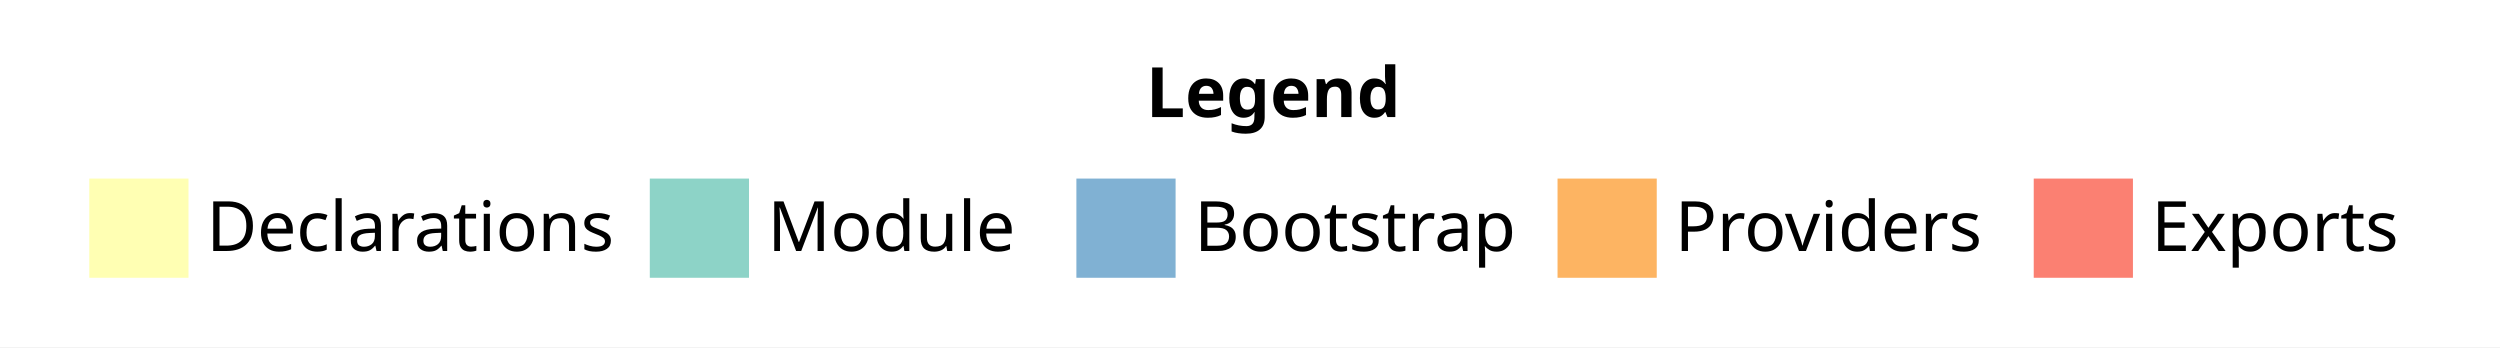
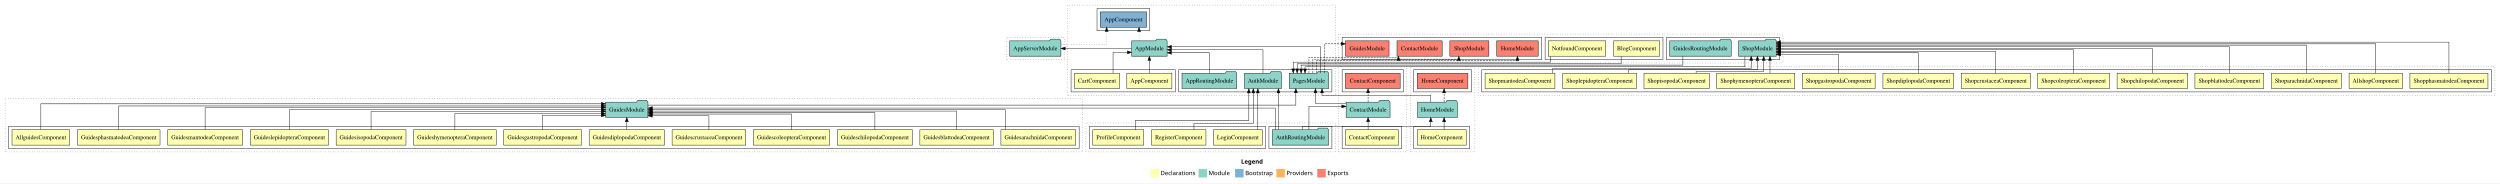
- <svg xmlns="http://www.w3.org/2000/svg" width="504pt" height="70pt" viewBox="0.00 0.00 504.00 70.00">
-   <g id="graph0" class="graph" transform="scale(1 1) rotate(0) translate(4 66)">
-     <polygon fill="white" stroke="transparent" points="-4,4 -4,-66 500,-66 500,4 -4,4" />
-     <text text-anchor="start" x="227.01" y="-42.4" font-family="Times-12" font-weight="bold" font-size="14.00">Legend</text>
-     <polygon fill="#ffffb3" stroke="transparent" points="14,-10 14,-30 34,-30 34,-10 14,-10" />
-     <text text-anchor="start" x="37.63" y="-15.4" font-family="Times-12" font-size="14.00">  Declarations</text>
-     <polygon fill="#8dd3c7" stroke="transparent" points="127,-10 127,-30 147,-30 147,-10 127,-10" />
-     <text text-anchor="start" x="150.73" y="-15.4" font-family="Times-12" font-size="14.00">  Module</text>
-     <polygon fill="#80b1d3" stroke="transparent" points="213,-10 213,-30 233,-30 233,-10 213,-10" />
-     <text text-anchor="start" x="236.78" y="-15.4" font-family="Times-12" font-size="14.00">  Bootstrap</text>
-     <polygon fill="#fdb462" stroke="transparent" points="310,-10 310,-30 330,-30 330,-10 310,-10" />
-     <text text-anchor="start" x="333.67" y="-15.4" font-family="Times-12" font-size="14.00">  Providers</text>
-     <polygon fill="#fb8072" stroke="transparent" points="406,-10 406,-30 426,-30 426,-10 406,-10" />
-     <text text-anchor="start" x="429.73" y="-15.4" font-family="Times-12" font-size="14.00">  Exports</text>
+ <svg xmlns="http://www.w3.org/2000/svg" width="5875pt" height="431pt" viewBox="0.00 0.00 5875.00 431.00">
+   <g id="graph0" class="graph" transform="scale(1 1) rotate(0) translate(4 427)">
+     <polygon fill="white" stroke="transparent" points="-4,4 -4,-427 5871,-427 5871,4 -4,4" />
+     <text text-anchor="start" x="2912.51" y="-42.4" font-family="Times-12" font-weight="bold" font-size="14.00">Legend</text>
+     <polygon fill="#ffffb3" stroke="transparent" points="2699.5,-10 2699.5,-30 2719.5,-30 2719.5,-10 2699.5,-10" />
+     <text text-anchor="start" x="2723.13" y="-15.4" font-family="Times-12" font-size="14.00">  Declarations</text>
+     <polygon fill="#8dd3c7" stroke="transparent" points="2812.5,-10 2812.5,-30 2832.5,-30 2832.5,-10 2812.5,-10" />
+     <text text-anchor="start" x="2836.23" y="-15.4" font-family="Times-12" font-size="14.00">  Module</text>
+     <polygon fill="#80b1d3" stroke="transparent" points="2898.5,-10 2898.5,-30 2918.5,-30 2918.5,-10 2898.5,-10" />
+     <text text-anchor="start" x="2922.28" y="-15.4" font-family="Times-12" font-size="14.00">  Bootstrap</text>
+     <polygon fill="#fdb462" stroke="transparent" points="2995.5,-10 2995.5,-30 3015.5,-30 3015.5,-10 2995.5,-10" />
+     <text text-anchor="start" x="3019.17" y="-15.4" font-family="Times-12" font-size="14.00">  Providers</text>
+     <polygon fill="#fb8072" stroke="transparent" points="3091.5,-10 3091.5,-30 3111.5,-30 3111.5,-10 3091.5,-10" />
+     <text text-anchor="start" x="3115.23" y="-15.4" font-family="Times-12" font-size="14.00">  Exports</text>
+     <g id="clust1" class="cluster">
+       <polygon fill="none" stroke="black" stroke-dasharray="1,5" points="2505,-203 2505,-415 3134,-415 3134,-203 2505,-203" />
+     </g>
+     <g id="clust2" class="cluster">
+       <polygon fill="none" stroke="black" points="2513,-211 2513,-263 2758,-263 2758,-211 2513,-211" />
+     </g>
+     <g id="clust5" class="cluster">
+       <polygon fill="none" stroke="black" points="2766,-211 2766,-263 3126,-263 3126,-211 2766,-211" />
+     </g>
+     <g id="clust7" class="cluster">
+       <polygon fill="none" stroke="black" points="2574,-355 2574,-407 2698,-407 2698,-355 2574,-355" />
+     </g>
+     <g id="clust15" class="cluster">
+       <polygon fill="none" stroke="black" stroke-dasharray="1,5" points="2361,-287 2361,-339 2497,-339 2497,-287 2361,-287" />
+     </g>
+     <g id="clust21" class="cluster">
+       <polygon fill="none" stroke="black" stroke-dasharray="1,5" points="2548,-70 2548,-138 3134,-138 3134,-70 2548,-70" />
+     </g>
+     <g id="clust22" class="cluster">
+       <polygon fill="none" stroke="black" points="2556,-78 2556,-130 2970,-130 2970,-78 2556,-78" />
+     </g>
+     <g id="clust26" class="cluster">
+       <polygon fill="none" stroke="black" points="2978,-78 2978,-130 3126,-130 3126,-78 2978,-78" />
+     </g>
+     <g id="clust36" class="cluster">
+       <polygon fill="none" stroke="black" stroke-dasharray="1,5" points="3142,-70 3142,-271 3302,-271 3302,-70 3142,-70" />
+     </g>
+     <g id="clust37" class="cluster">
+       <polygon fill="none" stroke="black" points="3150,-78 3150,-130 3290,-130 3290,-78 3150,-78" />
+     </g>
+     <g id="clust40" class="cluster">
+       <polygon fill="none" stroke="black" points="3150,-211 3150,-263 3294,-263 3294,-211 3150,-211" />
+     </g>
+     <g id="clust43" class="cluster">
+       <polygon fill="none" stroke="black" stroke-dasharray="1,5" points="8,-70 8,-195 2540,-195 2540,-70 8,-70" />
+     </g>
+     <g id="clust44" class="cluster">
+       <polygon fill="none" stroke="black" points="16,-78 16,-130 2532,-130 2532,-78 16,-78" />
+     </g>
+     <g id="clust68" class="cluster">
+       <polygon fill="none" stroke="black" stroke-dasharray="1,5" points="3310,-70 3310,-271 3462,-271 3462,-70 3310,-70" />
+     </g>
+     <g id="clust69" class="cluster">
+       <polygon fill="none" stroke="black" points="3318,-78 3318,-130 3450,-130 3450,-78 3318,-78" />
+     </g>
+     <g id="clust72" class="cluster">
+       <polygon fill="none" stroke="black" points="3318,-211 3318,-263 3454,-263 3454,-211 3318,-211" />
+     </g>
+     <g id="clust75" class="cluster">
+       <polygon fill="none" stroke="black" stroke-dasharray="1,5" points="3142,-279 3142,-347 4186,-347 4186,-279 3142,-279" />
+     </g>
+     <g id="clust76" class="cluster">
+       <polygon fill="none" stroke="black" points="3627,-287 3627,-339 3904,-339 3904,-287 3627,-287" />
+     </g>
+     <g id="clust79" class="cluster">
+       <polygon fill="none" stroke="black" points="3912,-287 3912,-339 4178,-339 4178,-287 3912,-287" />
+     </g>
+     <g id="clust80" class="cluster">
+       <polygon fill="none" stroke="black" points="3150,-287 3150,-339 3619,-339 3619,-287 3150,-287" />
+     </g>
+     <g id="clust101" class="cluster">
+       <polygon fill="none" stroke="black" stroke-dasharray="1,5" points="3470,-203 3470,-271 5859,-271 5859,-203 3470,-203" />
+     </g>
+     <g id="clust102" class="cluster">
+       <polygon fill="none" stroke="black" points="3478,-211 3478,-263 5851,-263 5851,-211 3478,-211" />
+     </g>
+     <g id="node1" class="node">
+       <polygon fill="#ffffb3" stroke="black" points="2749.94,-255 2644.06,-255 2644.06,-219 2749.94,-219 2749.94,-255" />
+       <text text-anchor="middle" x="2697" y="-232.8" font-family="Times,serif" font-size="14.00">AppComponent</text>
+     </g>
+     <g id="node3" class="node">
+       <polygon fill="#8dd3c7" stroke="black" points="2738.66,-331 2735.66,-335 2714.66,-335 2711.66,-331 2655.34,-331 2655.34,-295 2738.66,-295 2738.66,-331" />
+       <text text-anchor="middle" x="2697" y="-308.8" font-family="Times,serif" font-size="14.00">AppModule</text>
+     </g>
+     <g id="edge1" class="edge">
+       <path fill="none" stroke="black" d="M2697,-255.01C2697,-255.01 2697,-284.85 2697,-284.85" />
+       <polygon fill="black" stroke="black" points="2693.5,-284.85 2697,-294.85 2700.5,-284.85 2693.5,-284.85" />
+     </g>
+     <g id="node2" class="node">
+       <polygon fill="#ffffb3" stroke="black" points="2626.94,-255 2521.06,-255 2521.06,-219 2626.94,-219 2626.94,-255" />
+       <text text-anchor="middle" x="2574" y="-232.8" font-family="Times,serif" font-size="14.00">CartComponent</text>
+     </g>
+     <g id="edge2" class="edge">
+       <path fill="none" stroke="black" d="M2611.66,-255.31C2611.66,-275.15 2611.66,-304 2611.66,-304 2611.66,-304 2645.33,-304 2645.33,-304" />
+       <polygon fill="black" stroke="black" points="2645.33,-307.5 2655.33,-304 2645.33,-300.5 2645.33,-307.5" />
+     </g>
+     <g id="node7" class="node">
+       <polygon fill="#80b1d3" stroke="black" points="2690.44,-399 2581.56,-399 2581.56,-363 2690.44,-363 2690.44,-399" />
+       <text text-anchor="middle" x="2636" y="-376.8" font-family="Times,serif" font-size="14.00">AppComponent </text>
+     </g>
+     <g id="edge6" class="edge">
+       <path fill="none" stroke="black" stroke-dasharray="1,5" d="M2672.82,-331.22C2672.82,-331.22 2672.82,-352.73 2672.82,-352.73" />
+       <polygon fill="black" stroke="black" points="2669.32,-352.73 2672.82,-362.73 2676.32,-352.73 2669.32,-352.73" />
+     </g>
+     <g id="node8" class="node">
+       <polygon fill="#8dd3c7" stroke="black" points="2489.19,-331 2486.19,-335 2465.19,-335 2462.19,-331 2368.81,-331 2368.81,-295 2489.19,-295 2489.19,-331" />
+       <text text-anchor="middle" x="2429" y="-308.8" font-family="Times,serif" font-size="14.00">AppServerModule</text>
+     </g>
+     <g id="edge7" class="edge">
+       <path fill="none" stroke="black" d="M2655.12,-313C2655.12,-313 2499.23,-313 2499.23,-313" />
+       <polygon fill="black" stroke="black" points="2499.23,-309.5 2489.23,-313 2499.23,-316.5 2499.23,-309.5" />
+     </g>
+     <g id="node4" class="node">
+       <polygon fill="#8dd3c7" stroke="black" points="2902.27,-255 2899.27,-259 2878.27,-259 2875.27,-255 2773.73,-255 2773.73,-219 2902.27,-219 2902.27,-255" />
+       <text text-anchor="middle" x="2838" y="-232.8" font-family="Times,serif" font-size="14.00">AppRoutingModule</text>
+     </g>
+     <g id="edge3" class="edge">
+       <path fill="none" stroke="black" d="M2838,-255.03C2838,-274.58 2838,-303 2838,-303 2838,-303 2748.92,-303 2748.92,-303" />
+       <polygon fill="black" stroke="black" points="2748.92,-299.5 2738.92,-303 2748.92,-306.5 2748.92,-299.5" />
+     </g>
+     <g id="node5" class="node">
+       <polygon fill="#8dd3c7" stroke="black" points="3007.55,-255 3004.55,-259 2983.55,-259 2980.55,-255 2920.45,-255 2920.45,-219 3007.55,-219 3007.55,-255" />
+       <text text-anchor="middle" x="2964" y="-232.8" font-family="Times,serif" font-size="14.00">AuthModule</text>
+     </g>
+     <g id="edge4" class="edge">
+       <path fill="none" stroke="black" d="M2964,-255.04C2964,-276.66 2964,-310 2964,-310 2964,-310 2748.72,-310 2748.72,-310" />
+       <polygon fill="black" stroke="black" points="2748.72,-306.5 2738.72,-310 2748.72,-313.5 2748.72,-306.5" />
+     </g>
+     <g id="node6" class="node">
+       <polygon fill="#8dd3c7" stroke="black" points="3118.21,-255 3115.21,-259 3094.21,-259 3091.21,-255 3025.79,-255 3025.79,-219 3118.21,-219 3118.21,-255" />
+       <text text-anchor="middle" x="3072" y="-232.8" font-family="Times,serif" font-size="14.00">PagesModule</text>
+     </g>
+     <g id="edge5" class="edge">
+       <path fill="none" stroke="black" d="M3099.66,-255.15C3099.66,-278.76 3099.66,-317 3099.66,-317 3099.66,-317 2748.95,-317 2748.95,-317" />
+       <polygon fill="black" stroke="black" points="2748.95,-313.5 2738.95,-317 2748.95,-320.5 2748.95,-313.5" />
+     </g>
+     <g id="node37" class="node">
+       <polygon fill="#fb8072" stroke="black" points="3385.1,-331 3278.9,-331 3278.9,-295 3385.1,-295 3385.1,-331" />
+       <text text-anchor="middle" x="3332" y="-308.8" font-family="Times,serif" font-size="14.00">ContactModule </text>
+     </g>
+     <g id="edge40" class="edge">
+       <path fill="none" stroke="black" stroke-dasharray="5,2" d="M3072,-255.01C3072,-271.05 3072,-292 3072,-292 3072,-292 3282.45,-292 3282.45,-292 3282.45,-292 3282.45,-292.29 3282.45,-292.29" />
+       <polygon fill="black" stroke="black" points="3278.95,-284.92 3282.45,-294.92 3285.95,-284.92 3278.95,-284.92" />
+     </g>
+     <g id="node38" class="node">
+       <polygon fill="#fb8072" stroke="black" points="3260.21,-331 3157.79,-331 3157.79,-295 3260.21,-295 3260.21,-331" />
+       <text text-anchor="middle" x="3209" y="-308.8" font-family="Times,serif" font-size="14.00">GuidesModule </text>
+     </g>
+     <g id="edge41" class="edge">
+       <path fill="none" stroke="black" stroke-dasharray="5,2" d="M3108.88,-255.03C3108.88,-280.51 3108.88,-324 3108.88,-324 3108.88,-324 3147.77,-324 3147.77,-324" />
+       <polygon fill="black" stroke="black" points="3147.77,-327.5 3157.77,-324 3147.77,-320.5 3147.77,-327.5" />
+     </g>
+     <g id="node39" class="node">
+       <polygon fill="#fb8072" stroke="black" points="3610.76,-331 3513.24,-331 3513.24,-295 3610.76,-295 3610.76,-331" />
+       <text text-anchor="middle" x="3562" y="-308.8" font-family="Times,serif" font-size="14.00">HomeModule </text>
+     </g>
+     <g id="edge42" class="edge">
+       <path fill="none" stroke="black" stroke-dasharray="5,2" d="M3090.44,-255.15C3090.44,-268.74 3090.44,-285 3090.44,-285 3090.44,-285 3562,-285 3562,-285 3562,-285 3562,-285.98 3562,-285.98" />
+       <polygon fill="black" stroke="black" points="3558.5,-284.79 3562,-294.79 3565.5,-284.79 3558.5,-284.79" />
+     </g>
+     <g id="node40" class="node">
+       <polygon fill="#fb8072" stroke="black" points="3494.83,-331 3403.17,-331 3403.17,-295 3494.83,-295 3494.83,-331" />
+       <text text-anchor="middle" x="3449" y="-308.8" font-family="Times,serif" font-size="14.00">ShopModule </text>
+     </g>
+     <g id="edge43" class="edge">
+       <path fill="none" stroke="black" stroke-dasharray="5,2" d="M3081.22,-255.12C3081.22,-269.78 3081.22,-288 3081.22,-288 3081.22,-288 3424.3,-288 3424.3,-288 3424.3,-288 3424.3,-288.68 3424.3,-288.68" />
+       <polygon fill="black" stroke="black" points="3420.8,-284.83 3424.3,-294.83 3427.8,-284.83 3420.8,-284.83" />
+     </g>
+     <g id="edge8" class="edge">
+       <path fill="none" stroke="black" stroke-dasharray="1,5" d="M2489.5,-322C2537.51,-322 2596.59,-322 2596.59,-322 2596.59,-322 2596.59,-352.98 2596.59,-352.98" />
+       <polygon fill="black" stroke="black" points="2593.09,-352.98 2596.59,-362.98 2600.09,-352.98 2593.09,-352.98" />
+     </g>
+     <g id="node9" class="node">
+       <polygon fill="#ffffb3" stroke="black" points="2962.28,-122 2847.72,-122 2847.72,-86 2962.28,-86 2962.28,-122" />
+       <text text-anchor="middle" x="2905" y="-99.8" font-family="Times,serif" font-size="14.00">LoginComponent</text>
+     </g>
+     <g id="edge9" class="edge">
+       <path fill="none" stroke="black" d="M2951.85,-122.21C2951.85,-122.21 2951.85,-208.58 2951.85,-208.58" />
+       <polygon fill="black" stroke="black" points="2948.35,-208.58 2951.85,-218.58 2955.35,-208.58 2948.35,-208.58" />
+     </g>
+     <g id="node10" class="node">
+       <polygon fill="#ffffb3" stroke="black" points="2683.93,-122 2564.07,-122 2564.07,-86 2683.93,-86 2683.93,-122" />
+       <text text-anchor="middle" x="2624" y="-99.8" font-family="Times,serif" font-size="14.00">ProfileComponent</text>
+     </g>
+     <g id="edge10" class="edge">
+       <path fill="none" stroke="black" d="M2664,-122.13C2664,-132.71 2664,-144 2664,-144 2664,-144 2930.77,-144 2930.77,-144 2930.77,-144 2930.77,-208.63 2930.77,-208.63" />
+       <polygon fill="black" stroke="black" points="2927.27,-208.63 2930.77,-218.63 2934.27,-208.63 2927.27,-208.63" />
+     </g>
+     <g id="node11" class="node">
+       <polygon fill="#ffffb3" stroke="black" points="2829.98,-122 2702.02,-122 2702.02,-86 2829.98,-86 2829.98,-122" />
+       <text text-anchor="middle" x="2766" y="-99.8" font-family="Times,serif" font-size="14.00">RegisterComponent</text>
+     </g>
+     <g id="edge11" class="edge">
+       <path fill="none" stroke="black" d="M2801.8,-122.04C2801.8,-129.75 2801.8,-137 2801.8,-137 2801.8,-137 2941.31,-137 2941.31,-137 2941.31,-137 2941.31,-208.66 2941.31,-208.66" />
+       <polygon fill="black" stroke="black" points="2937.81,-208.66 2941.31,-218.66 2944.81,-208.66 2937.81,-208.66" />
+     </g>
+     <g id="node12" class="node">
+       <polygon fill="#8dd3c7" stroke="black" points="3118.17,-122 3115.17,-126 3094.17,-126 3091.17,-122 2985.83,-122 2985.83,-86 3118.17,-86 3118.17,-122" />
+       <text text-anchor="middle" x="3052" y="-99.8" font-family="Times,serif" font-size="14.00">AuthRoutingModule</text>
+     </g>
+     <g id="edge12" class="edge">
+       <path fill="none" stroke="black" d="M3000.4,-122.21C3000.4,-122.21 3000.4,-208.58 3000.4,-208.58" />
+       <polygon fill="black" stroke="black" points="2996.9,-208.58 3000.4,-218.58 3003.9,-208.58 2996.9,-208.58" />
+     </g>
+     <g id="node14" class="node">
+       <polygon fill="#8dd3c7" stroke="black" points="3262.6,-187 3259.6,-191 3238.6,-191 3235.6,-187 3159.4,-187 3159.4,-151 3262.6,-151 3262.6,-187" />
+       <text text-anchor="middle" x="3211" y="-164.8" font-family="Times,serif" font-size="14.00">ContactModule</text>
+     </g>
+     <g id="edge14" class="edge">
+       <path fill="none" stroke="black" d="M3072,-122.04C3072,-143.66 3072,-177 3072,-177 3072,-177 3149.24,-177 3149.24,-177" />
+       <polygon fill="black" stroke="black" points="3149.24,-180.5 3159.24,-177 3149.24,-173.5 3149.24,-180.5" />
+     </g>
+     <g id="node29" class="node">
+       <polygon fill="#8dd3c7" stroke="black" points="1518.71,-187 1515.71,-191 1494.71,-191 1491.71,-187 1419.29,-187 1419.29,-151 1518.71,-151 1518.71,-187" />
+       <text text-anchor="middle" x="1469" y="-164.8" font-family="Times,serif" font-size="14.00">GuidesModule</text>
+     </g>
+     <g id="edge29" class="edge">
+       <path fill="none" stroke="black" d="M2993.04,-122.13C2993.04,-142.57 2993.04,-173 2993.04,-173 2993.04,-173 1528.84,-173 1528.84,-173" />
+       <polygon fill="black" stroke="black" points="1528.84,-169.5 1518.84,-173 1528.84,-176.5 1528.84,-169.5" />
+     </g>
+     <g id="node31" class="node">
+       <polygon fill="#8dd3c7" stroke="black" points="3420.76,-187 3417.76,-191 3396.76,-191 3393.76,-187 3327.24,-187 3327.24,-151 3420.76,-151 3420.76,-187" />
+       <text text-anchor="middle" x="3374" y="-164.8" font-family="Times,serif" font-size="14.00">HomeModule</text>
+     </g>
+     <g id="edge31" class="edge">
+       <path fill="none" stroke="black" d="M3056.63,-122.06C3056.63,-126.49 3056.63,-130 3056.63,-130 3056.63,-130 3358.37,-130 3358.37,-130 3358.37,-130 3358.37,-140.87 3358.37,-140.87" />
+       <polygon fill="black" stroke="black" points="3354.87,-140.87 3358.37,-150.87 3361.87,-140.87 3354.87,-140.87" />
+     </g>
+     <g id="node13" class="node">
+       <polygon fill="#ffffb3" stroke="black" points="3282.38,-122 3157.62,-122 3157.62,-86 3282.38,-86 3282.38,-122" />
+       <text text-anchor="middle" x="3220" y="-99.8" font-family="Times,serif" font-size="14.00">ContactComponent</text>
+     </g>
+     <g id="edge13" class="edge">
+       <path fill="none" stroke="black" d="M3211,-122.11C3211,-122.11 3211,-140.99 3211,-140.99" />
+       <polygon fill="black" stroke="black" points="3207.5,-140.99 3211,-150.99 3214.5,-140.99 3207.5,-140.99" />
+     </g>
+     <g id="edge35" class="edge">
+       <path fill="none" stroke="black" d="M3159.29,-184C3125.41,-184 3087.37,-184 3087.37,-184 3087.37,-184 3087.37,-208.76 3087.37,-208.76" />
+       <polygon fill="black" stroke="black" points="3083.87,-208.76 3087.37,-218.76 3090.87,-208.76 3083.87,-208.76" />
+     </g>
+     <g id="node15" class="node">
+       <polygon fill="#fb8072" stroke="black" points="3286.38,-255 3157.62,-255 3157.62,-219 3286.38,-219 3286.38,-255" />
+       <text text-anchor="middle" x="3222" y="-232.8" font-family="Times,serif" font-size="14.00">ContactComponent </text>
+     </g>
+     <g id="edge15" class="edge">
+       <path fill="none" stroke="black" stroke-dasharray="5,2" d="M3211,-187.22C3211,-187.22 3211,-208.73 3211,-208.73" />
+       <polygon fill="black" stroke="black" points="3207.5,-208.73 3211,-218.73 3214.5,-208.73 3207.5,-208.73" />
+     </g>
+     <g id="node16" class="node">
+       <polygon fill="#ffffb3" stroke="black" points="159.77,-122 24.23,-122 24.23,-86 159.77,-86 159.77,-122" />
+       <text text-anchor="middle" x="92" y="-99.8" font-family="Times,serif" font-size="14.00">AllguidesComponent</text>
+     </g>
+     <g id="edge16" class="edge">
+       <path fill="none" stroke="black" d="M92,-122.32C92,-145.66 92,-183 92,-183 92,-183 1409.18,-183 1409.18,-183" />
+       <polygon fill="black" stroke="black" points="1409.18,-186.5 1419.18,-183 1409.18,-179.5 1409.18,-186.5" />
+     </g>
+     <g id="node17" class="node">
+       <polygon fill="#ffffb3" stroke="black" points="2523.9,-122 2348.1,-122 2348.1,-86 2523.9,-86 2523.9,-122" />
+       <text text-anchor="middle" x="2436" y="-99.8" font-family="Times,serif" font-size="14.00">GuidesarachnidaComponent</text>
+     </g>
+     <g id="edge17" class="edge">
+       <path fill="none" stroke="black" d="M2358.6,-122.11C2358.6,-141.34 2358.6,-169 2358.6,-169 2358.6,-169 1528.74,-169 1528.74,-169" />
+       <polygon fill="black" stroke="black" points="1528.74,-165.5 1518.74,-169 1528.74,-172.5 1528.74,-165.5" />
+     </g>
+     <g id="node18" class="node">
+       <polygon fill="#ffffb3" stroke="black" points="2330.3,-122 2157.7,-122 2157.7,-86 2330.3,-86 2330.3,-122" />
+       <text text-anchor="middle" x="2244" y="-99.8" font-family="Times,serif" font-size="14.00">GuidesblattodeaComponent</text>
+     </g>
+     <g id="edge18" class="edge">
+       <path fill="none" stroke="black" d="M2244,-122.27C2244,-140.56 2244,-166 2244,-166 2244,-166 1528.66,-166 1528.66,-166" />
+       <polygon fill="black" stroke="black" points="1528.66,-162.5 1518.66,-166 1528.66,-169.5 1528.66,-162.5" />
+     </g>
+     <g id="node19" class="node">
+       <polygon fill="#ffffb3" stroke="black" points="2140.2,-122 1963.8,-122 1963.8,-86 2140.2,-86 2140.2,-122" />
+       <text text-anchor="middle" x="2052" y="-99.8" font-family="Times,serif" font-size="14.00">GuideschilopodaComponent</text>
+     </g>
+     <g id="edge19" class="edge">
+       <path fill="none" stroke="black" d="M2052,-122.03C2052,-139.06 2052,-162 2052,-162 2052,-162 1528.71,-162 1528.71,-162" />
+       <polygon fill="black" stroke="black" points="1528.71,-158.5 1518.71,-162 1528.71,-165.5 1528.71,-158.5" />
+     </g>
+     <g id="node20" class="node">
+       <polygon fill="#ffffb3" stroke="black" points="1945.79,-122 1766.21,-122 1766.21,-86 1945.79,-86 1945.79,-122" />
+       <text text-anchor="middle" x="1856" y="-99.8" font-family="Times,serif" font-size="14.00">GuidescoleopteraComponent</text>
+     </g>
+     <g id="edge20" class="edge">
+       <path fill="none" stroke="black" d="M1856,-122.01C1856,-138.05 1856,-159 1856,-159 1856,-159 1528.8,-159 1528.8,-159" />
+       <polygon fill="black" stroke="black" points="1528.8,-155.5 1518.8,-159 1528.8,-162.5 1528.8,-155.5" />
+     </g>
+     <g id="node21" class="node">
+       <polygon fill="#ffffb3" stroke="black" points="1748.56,-122 1575.44,-122 1575.44,-86 1748.56,-86 1748.56,-122" />
+       <text text-anchor="middle" x="1662" y="-99.8" font-family="Times,serif" font-size="14.00">GuidescrustaceaComponent</text>
+     </g>
+     <g id="edge21" class="edge">
+       <path fill="none" stroke="black" d="M1662,-122.12C1662,-136.78 1662,-155 1662,-155 1662,-155 1528.7,-155 1528.7,-155" />
+       <polygon fill="black" stroke="black" points="1528.7,-151.5 1518.7,-155 1528.7,-158.5 1528.7,-151.5" />
+     </g>
+     <g id="node22" class="node">
+       <polygon fill="#ffffb3" stroke="black" points="1557.48,-122 1380.52,-122 1380.52,-86 1557.48,-86 1557.48,-122" />
+       <text text-anchor="middle" x="1469" y="-99.8" font-family="Times,serif" font-size="14.00">GuidesdiplopodaComponent</text>
+     </g>
+     <g id="edge22" class="edge">
+       <path fill="none" stroke="black" d="M1469,-122.11C1469,-122.11 1469,-140.99 1469,-140.99" />
+       <polygon fill="black" stroke="black" points="1465.5,-140.99 1469,-150.99 1472.5,-140.99 1465.5,-140.99" />
+     </g>
+     <g id="node23" class="node">
+       <polygon fill="#ffffb3" stroke="black" points="1362.41,-122 1179.59,-122 1179.59,-86 1362.41,-86 1362.41,-122" />
+       <text text-anchor="middle" x="1271" y="-99.8" font-family="Times,serif" font-size="14.00">GuidesgastropodaComponent</text>
+     </g>
+     <g id="edge23" class="edge">
+       <path fill="none" stroke="black" d="M1271,-122.19C1271,-137.18 1271,-156 1271,-156 1271,-156 1409.29,-156 1409.29,-156" />
+       <polygon fill="black" stroke="black" points="1409.29,-159.5 1419.29,-156 1409.29,-152.5 1409.29,-159.5" />
+     </g>
+     <g id="node24" class="node">
+       <polygon fill="#ffffb3" stroke="black" points="1162.07,-122 967.93,-122 967.93,-86 1162.07,-86 1162.07,-122" />
+       <text text-anchor="middle" x="1065" y="-99.8" font-family="Times,serif" font-size="14.00">GuideshymenopteraComponent</text>
+     </g>
+     <g id="edge24" class="edge">
+       <path fill="none" stroke="black" d="M1065,-122.03C1065,-138.4 1065,-160 1065,-160 1065,-160 1409.06,-160 1409.06,-160" />
+       <polygon fill="black" stroke="black" points="1409.06,-163.5 1419.06,-160 1409.06,-156.5 1409.06,-163.5" />
+     </g>
+     <g id="node25" class="node">
+       <polygon fill="#ffffb3" stroke="black" points="950.04,-122 785.96,-122 785.96,-86 950.04,-86 950.04,-122" />
+       <text text-anchor="middle" x="868" y="-99.8" font-family="Times,serif" font-size="14.00">GuidesisopodaComponent</text>
+     </g>
+     <g id="edge25" class="edge">
+       <path fill="none" stroke="black" d="M868,-122.3C868,-140.27 868,-165 868,-165 868,-165 1409.31,-165 1409.31,-165" />
+       <polygon fill="black" stroke="black" points="1409.31,-168.5 1419.31,-165 1409.31,-161.5 1409.31,-168.5" />
+     </g>
+     <g id="node26" class="node">
+       <polygon fill="#ffffb3" stroke="black" points="767.97,-122 584.03,-122 584.03,-86 767.97,-86 767.97,-122" />
+       <text text-anchor="middle" x="676" y="-99.8" font-family="Times,serif" font-size="14.00">GuideslepidopteraComponent</text>
+     </g>
+     <g id="edge26" class="edge">
+       <path fill="none" stroke="black" d="M676,-122.11C676,-141.34 676,-169 676,-169 676,-169 1409.39,-169 1409.39,-169" />
+       <polygon fill="black" stroke="black" points="1409.39,-172.5 1419.39,-169 1409.39,-165.5 1409.39,-172.5" />
+     </g>
+     <g id="node27" class="node">
+       <polygon fill="#ffffb3" stroke="black" points="565.91,-122 390.09,-122 390.09,-86 565.91,-86 565.91,-122" />
+       <text text-anchor="middle" x="478" y="-99.8" font-family="Times,serif" font-size="14.00">GuidesmantodeaComponent</text>
+     </g>
+     <g id="edge27" class="edge">
+       <path fill="none" stroke="black" d="M478,-122.03C478,-142.77 478,-174 478,-174 478,-174 1409.18,-174 1409.18,-174" />
+       <polygon fill="black" stroke="black" points="1409.18,-177.5 1419.18,-174 1409.18,-170.5 1409.18,-177.5" />
+     </g>
+     <g id="node28" class="node">
+       <polygon fill="#ffffb3" stroke="black" points="372.07,-122 177.93,-122 177.93,-86 372.07,-86 372.07,-122" />
+       <text text-anchor="middle" x="275" y="-99.8" font-family="Times,serif" font-size="14.00">GuidesphasmatodeaComponent</text>
+     </g>
+     <g id="edge28" class="edge">
+       <path fill="none" stroke="black" d="M275,-122.29C275,-144.21 275,-178 275,-178 275,-178 1409.22,-178 1409.22,-178" />
+       <polygon fill="black" stroke="black" points="1409.22,-181.5 1419.22,-178 1409.22,-174.5 1409.22,-181.5" />
+     </g>
+     <g id="edge36" class="edge">
+       <path fill="none" stroke="black" d="M1518.65,-180C1785.91,-180 3041.26,-180 3041.26,-180 3041.26,-180 3041.26,-208.96 3041.26,-208.96" />
+       <polygon fill="black" stroke="black" points="3037.76,-208.96 3041.26,-218.96 3044.76,-208.96 3037.76,-208.96" />
+     </g>
+     <g id="node30" class="node">
+       <polygon fill="#ffffb3" stroke="black" points="3441.55,-122 3326.45,-122 3326.45,-86 3441.55,-86 3441.55,-122" />
+       <text text-anchor="middle" x="3384" y="-99.8" font-family="Times,serif" font-size="14.00">HomeComponent</text>
+     </g>
+     <g id="edge30" class="edge">
+       <path fill="none" stroke="black" d="M3389.63,-122.11C3389.63,-122.11 3389.63,-140.99 3389.63,-140.99" />
+       <polygon fill="black" stroke="black" points="3386.13,-140.99 3389.63,-150.99 3393.13,-140.99 3386.13,-140.99" />
+     </g>
+     <g id="edge38" class="edge">
+       <path fill="none" stroke="black" d="M3358.37,-187.19C3358.37,-195.28 3358.37,-203 3358.37,-203 3358.37,-203 3102.74,-203 3102.74,-203 3102.74,-203 3102.74,-208.81 3102.74,-208.81" />
+       <polygon fill="black" stroke="black" points="3099.24,-208.81 3102.74,-218.81 3106.24,-208.81 3099.24,-208.81" />
+     </g>
+     <g id="node32" class="node">
+       <polygon fill="#fb8072" stroke="black" points="3445.54,-255 3326.46,-255 3326.46,-219 3445.54,-219 3445.54,-255" />
+       <text text-anchor="middle" x="3386" y="-232.8" font-family="Times,serif" font-size="14.00">HomeComponent </text>
+     </g>
+     <g id="edge32" class="edge">
+       <path fill="none" stroke="black" stroke-dasharray="5,2" d="M3389.63,-187.22C3389.63,-187.22 3389.63,-208.73 3389.63,-208.73" />
+       <polygon fill="black" stroke="black" points="3386.13,-208.73 3389.63,-218.73 3393.13,-208.73 3386.13,-208.73" />
+     </g>
+     <g id="node33" class="node">
+       <polygon fill="#ffffb3" stroke="black" points="3896.06,-331 3787.94,-331 3787.94,-295 3896.06,-295 3896.06,-331" />
+       <text text-anchor="middle" x="3842" y="-308.8" font-family="Times,serif" font-size="14.00">BlogComponent</text>
+     </g>
+     <g id="edge33" class="edge">
+       <path fill="none" stroke="black" d="M3805.66,-294.58C3805.66,-285.72 3805.66,-277 3805.66,-277 3805.66,-277 3044.34,-277 3044.34,-277 3044.34,-277 3044.34,-265.13 3044.34,-265.13" />
+       <polygon fill="black" stroke="black" points="3047.84,-265.13 3044.34,-255.13 3040.84,-265.13 3047.84,-265.13" />
+     </g>
+     <g id="node34" class="node">
+       <polygon fill="#ffffb3" stroke="black" points="3769.49,-331 3634.51,-331 3634.51,-295 3769.49,-295 3769.49,-331" />
+       <text text-anchor="middle" x="3702" y="-308.8" font-family="Times,serif" font-size="14.00">NotfoundComponent</text>
+     </g>
+     <g id="edge34" class="edge">
+       <path fill="none" stroke="black" d="M3639.76,-294.76C3639.76,-287.57 3639.76,-281 3639.76,-281 3639.76,-281 3035.12,-281 3035.12,-281 3035.12,-281 3035.12,-265.15 3035.12,-265.15" />
+       <polygon fill="black" stroke="black" points="3038.62,-265.15 3035.12,-255.15 3031.62,-265.15 3038.62,-265.15" />
+     </g>
+     <g id="node35" class="node">
+       <polygon fill="#8dd3c7" stroke="black" points="4064.32,-331 4061.32,-335 4040.32,-335 4037.32,-331 3919.68,-331 3919.68,-295 4064.32,-295 4064.32,-331" />
+       <text text-anchor="middle" x="3992" y="-308.8" font-family="Times,serif" font-size="14.00">GuidesRoutingModule</text>
+     </g>
+     <g id="edge37" class="edge">
+       <path fill="none" stroke="black" d="M3950.84,-294.87C3950.84,-284.69 3950.84,-274 3950.84,-274 3950.84,-274 3053.56,-274 3053.56,-274 3053.56,-274 3053.56,-265.07 3053.56,-265.07" />
+       <polygon fill="black" stroke="black" points="3057.06,-265.07 3053.56,-255.07 3050.06,-265.07 3057.06,-265.07" />
+     </g>
+     <g id="node36" class="node">
+       <polygon fill="#8dd3c7" stroke="black" points="4170.33,-331 4167.33,-335 4146.33,-335 4143.33,-331 4081.67,-331 4081.67,-295 4170.33,-295 4170.33,-331" />
+       <text text-anchor="middle" x="4126" y="-308.8" font-family="Times,serif" font-size="14.00">ShopModule</text>
+     </g>
+     <g id="edge39" class="edge">
+       <path fill="none" stroke="black" d="M4096.56,-294.51C4096.56,-282.86 4096.56,-270 4096.56,-270 4096.56,-270 3062.78,-270 3062.78,-270 3062.78,-270 3062.78,-265.04 3062.78,-265.04" />
+       <polygon fill="black" stroke="black" points="3066.28,-265.04 3062.78,-255.04 3059.28,-265.04 3066.28,-265.04" />
+     </g>
+     <g id="node41" class="node">
+       <polygon fill="#ffffb3" stroke="black" points="5641.67,-255 5516.33,-255 5516.33,-219 5641.67,-219 5641.67,-255" />
+       <text text-anchor="middle" x="5579" y="-232.8" font-family="Times,serif" font-size="14.00">AllshopComponent</text>
+     </g>
+     <g id="edge44" class="edge">
+       <path fill="none" stroke="black" d="M5579,-255.03C5579,-280.51 5579,-324 5579,-324 5579,-324 4180.28,-324 4180.28,-324" />
+       <polygon fill="black" stroke="black" points="4180.28,-320.5 4170.28,-324 4180.28,-327.5 4180.28,-320.5" />
+     </g>
+     <g id="node42" class="node">
+       <polygon fill="#ffffb3" stroke="black" points="5498.03,-255 5333.97,-255 5333.97,-219 5498.03,-219 5498.03,-255" />
+       <text text-anchor="middle" x="5416" y="-232.8" font-family="Times,serif" font-size="14.00">ShoparachnidaComponent</text>
+     </g>
+     <g id="edge45" class="edge">
+       <path fill="none" stroke="black" d="M5416,-255.23C5416,-279.93 5416,-321 5416,-321 5416,-321 4180.4,-321 4180.4,-321" />
+       <polygon fill="black" stroke="black" points="4180.4,-317.5 4170.4,-321 4180.4,-324.5 4180.4,-317.5" />
+     </g>
+     <g id="node43" class="node">
+       <polygon fill="#ffffb3" stroke="black" points="5315.93,-255 5154.07,-255 5154.07,-219 5315.93,-219 5315.93,-255" />
+       <text text-anchor="middle" x="5235" y="-232.8" font-family="Times,serif" font-size="14.00">ShopblattodeaComponent</text>
+     </g>
+     <g id="edge46" class="edge">
+       <path fill="none" stroke="black" d="M5235,-255.15C5235,-278.76 5235,-317 5235,-317 5235,-317 4180.5,-317 4180.5,-317" />
+       <polygon fill="black" stroke="black" points="4180.5,-313.5 4170.5,-317 4180.5,-320.5 4180.5,-313.5" />
+     </g>
+     <g id="node44" class="node">
+       <polygon fill="#ffffb3" stroke="black" points="5136.83,-255 4971.17,-255 4971.17,-219 5136.83,-219 5136.83,-255" />
+       <text text-anchor="middle" x="5054" y="-232.8" font-family="Times,serif" font-size="14.00">ShopchilopodaComponent</text>
+     </g>
+     <g id="edge47" class="edge">
+       <path fill="none" stroke="black" d="M5054,-255.01C5054,-277.49 5054,-313 5054,-313 5054,-313 4180.45,-313 4180.45,-313" />
+       <polygon fill="black" stroke="black" points="4180.45,-309.5 4170.45,-313 4180.45,-316.5 4180.45,-309.5" />
+     </g>
+     <g id="node45" class="node">
+       <polygon fill="#ffffb3" stroke="black" points="4953.42,-255 4784.58,-255 4784.58,-219 4953.42,-219 4953.42,-255" />
+       <text text-anchor="middle" x="4869" y="-232.8" font-family="Times,serif" font-size="14.00">ShopcoleopteraComponent</text>
+     </g>
+     <g id="edge48" class="edge">
+       <path fill="none" stroke="black" d="M4869,-255.04C4869,-276.66 4869,-310 4869,-310 4869,-310 4180.25,-310 4180.25,-310" />
+       <polygon fill="black" stroke="black" points="4180.25,-306.5 4170.25,-310 4180.25,-313.5 4180.25,-306.5" />
+     </g>
+     <g id="node46" class="node">
+       <polygon fill="#ffffb3" stroke="black" points="4767.18,-255 4604.82,-255 4604.82,-219 4767.18,-219 4767.18,-255" />
+       <text text-anchor="middle" x="4686" y="-232.8" font-family="Times,serif" font-size="14.00">ShopcrustaceaComponent</text>
+     </g>
+     <g id="edge49" class="edge">
+       <path fill="none" stroke="black" d="M4686,-255.13C4686,-275.57 4686,-306 4686,-306 4686,-306 4180.41,-306 4180.41,-306" />
+       <polygon fill="black" stroke="black" points="4180.41,-302.5 4170.41,-306 4180.41,-309.5 4180.41,-302.5" />
+     </g>
+     <g id="node47" class="node">
+       <polygon fill="#ffffb3" stroke="black" points="4587.11,-255 4420.89,-255 4420.89,-219 4587.11,-219 4587.11,-255" />
+       <text text-anchor="middle" x="4504" y="-232.8" font-family="Times,serif" font-size="14.00">ShopdiplopodaComponent</text>
+     </g>
+     <g id="edge50" class="edge">
+       <path fill="none" stroke="black" d="M4504,-255.03C4504,-274.58 4504,-303 4504,-303 4504,-303 4180.47,-303 4180.47,-303" />
+       <polygon fill="black" stroke="black" points="4180.47,-299.5 4170.47,-303 4180.47,-306.5 4180.47,-299.5" />
+     </g>
+     <g id="node48" class="node">
+       <polygon fill="#ffffb3" stroke="black" points="4402.54,-255 4231.46,-255 4231.46,-219 4402.54,-219 4402.54,-255" />
+       <text text-anchor="middle" x="4317" y="-232.8" font-family="Times,serif" font-size="14.00">ShopgastropodaComponent</text>
+     </g>
+     <g id="edge51" class="edge">
+       <path fill="none" stroke="black" d="M4317,-255.27C4317,-273.56 4317,-299 4317,-299 4317,-299 4180.3,-299 4180.3,-299" />
+       <polygon fill="black" stroke="black" points="4180.3,-295.5 4170.3,-299 4180.3,-302.5 4180.3,-295.5" />
+     </g>
+     <g id="node49" class="node">
+       <polygon fill="#ffffb3" stroke="black" points="4213.7,-255 4030.3,-255 4030.3,-219 4213.7,-219 4213.7,-255" />
+       <text text-anchor="middle" x="4122" y="-232.8" font-family="Times,serif" font-size="14.00">ShophymenopteraComponent</text>
+     </g>
+     <g id="edge52" class="edge">
+       <path fill="none" stroke="black" d="M4155.44,-255.01C4155.44,-255.01 4155.44,-284.85 4155.44,-284.85" />
+       <polygon fill="black" stroke="black" points="4151.94,-284.85 4155.44,-294.85 4158.94,-284.85 4151.94,-284.85" />
+     </g>
+     <g id="node50" class="node">
+       <polygon fill="#ffffb3" stroke="black" points="4012.67,-255 3859.33,-255 3859.33,-219 4012.67,-219 4012.67,-255" />
+       <text text-anchor="middle" x="3936" y="-232.8" font-family="Times,serif" font-size="14.00">ShopisopodaComponent</text>
+     </g>
+     <g id="edge53" class="edge">
+       <path fill="none" stroke="black" d="M3981.83,-255.17C3981.83,-257.45 3981.83,-259 3981.83,-259 3981.83,-259 4140.72,-259 4140.72,-259 4140.72,-259 4140.72,-284.72 4140.72,-284.72" />
+       <polygon fill="black" stroke="black" points="4137.22,-284.72 4140.72,-294.72 4144.22,-284.72 4137.22,-284.72" />
+     </g>
+     <g id="node51" class="node">
+       <polygon fill="#ffffb3" stroke="black" points="3841.59,-255 3668.41,-255 3668.41,-219 3841.59,-219 3841.59,-255" />
+       <text text-anchor="middle" x="3755" y="-232.8" font-family="Times,serif" font-size="14.00">ShoplepidopteraComponent</text>
+     </g>
+     <g id="edge54" class="edge">
+       <path fill="none" stroke="black" d="M3823.6,-255.06C3823.6,-259.49 3823.6,-263 3823.6,-263 3823.6,-263 4126,-263 4126,-263 4126,-263 4126,-284.95 4126,-284.95" />
+       <polygon fill="black" stroke="black" points="4122.5,-284.95 4126,-294.95 4129.5,-284.95 4122.5,-284.95" />
+     </g>
+     <g id="node52" class="node">
+       <polygon fill="#ffffb3" stroke="black" points="3650.04,-255 3485.96,-255 3485.96,-219 3650.04,-219 3650.04,-255" />
+       <text text-anchor="middle" x="3568" y="-232.8" font-family="Times,serif" font-size="14.00">ShopmantodeaComponent</text>
+     </g>
+     <g id="edge55" class="edge">
+       <path fill="none" stroke="black" d="M3645.01,-255.2C3645.01,-261.03 3645.01,-266 3645.01,-266 3645.01,-266 4111.28,-266 4111.28,-266 4111.28,-266 4111.28,-284.96 4111.28,-284.96" />
+       <polygon fill="black" stroke="black" points="4107.78,-284.96 4111.28,-294.96 4114.78,-284.96 4107.78,-284.96" />
+     </g>
+     <g id="node53" class="node">
+       <polygon fill="#ffffb3" stroke="black" points="5842.7,-255 5659.3,-255 5659.3,-219 5842.7,-219 5842.7,-255" />
+       <text text-anchor="middle" x="5751" y="-232.8" font-family="Times,serif" font-size="14.00">ShopphasmatodeaComponent</text>
+     </g>
+     <g id="edge56" class="edge">
+       <path fill="none" stroke="black" d="M5751,-255.42C5751,-282.01 5751,-328 5751,-328 5751,-328 4180.31,-328 4180.31,-328" />
+       <polygon fill="black" stroke="black" points="4180.31,-324.5 4170.31,-328 4180.31,-331.5 4180.31,-324.5" />
+     </g>
  </g>
</svg>
